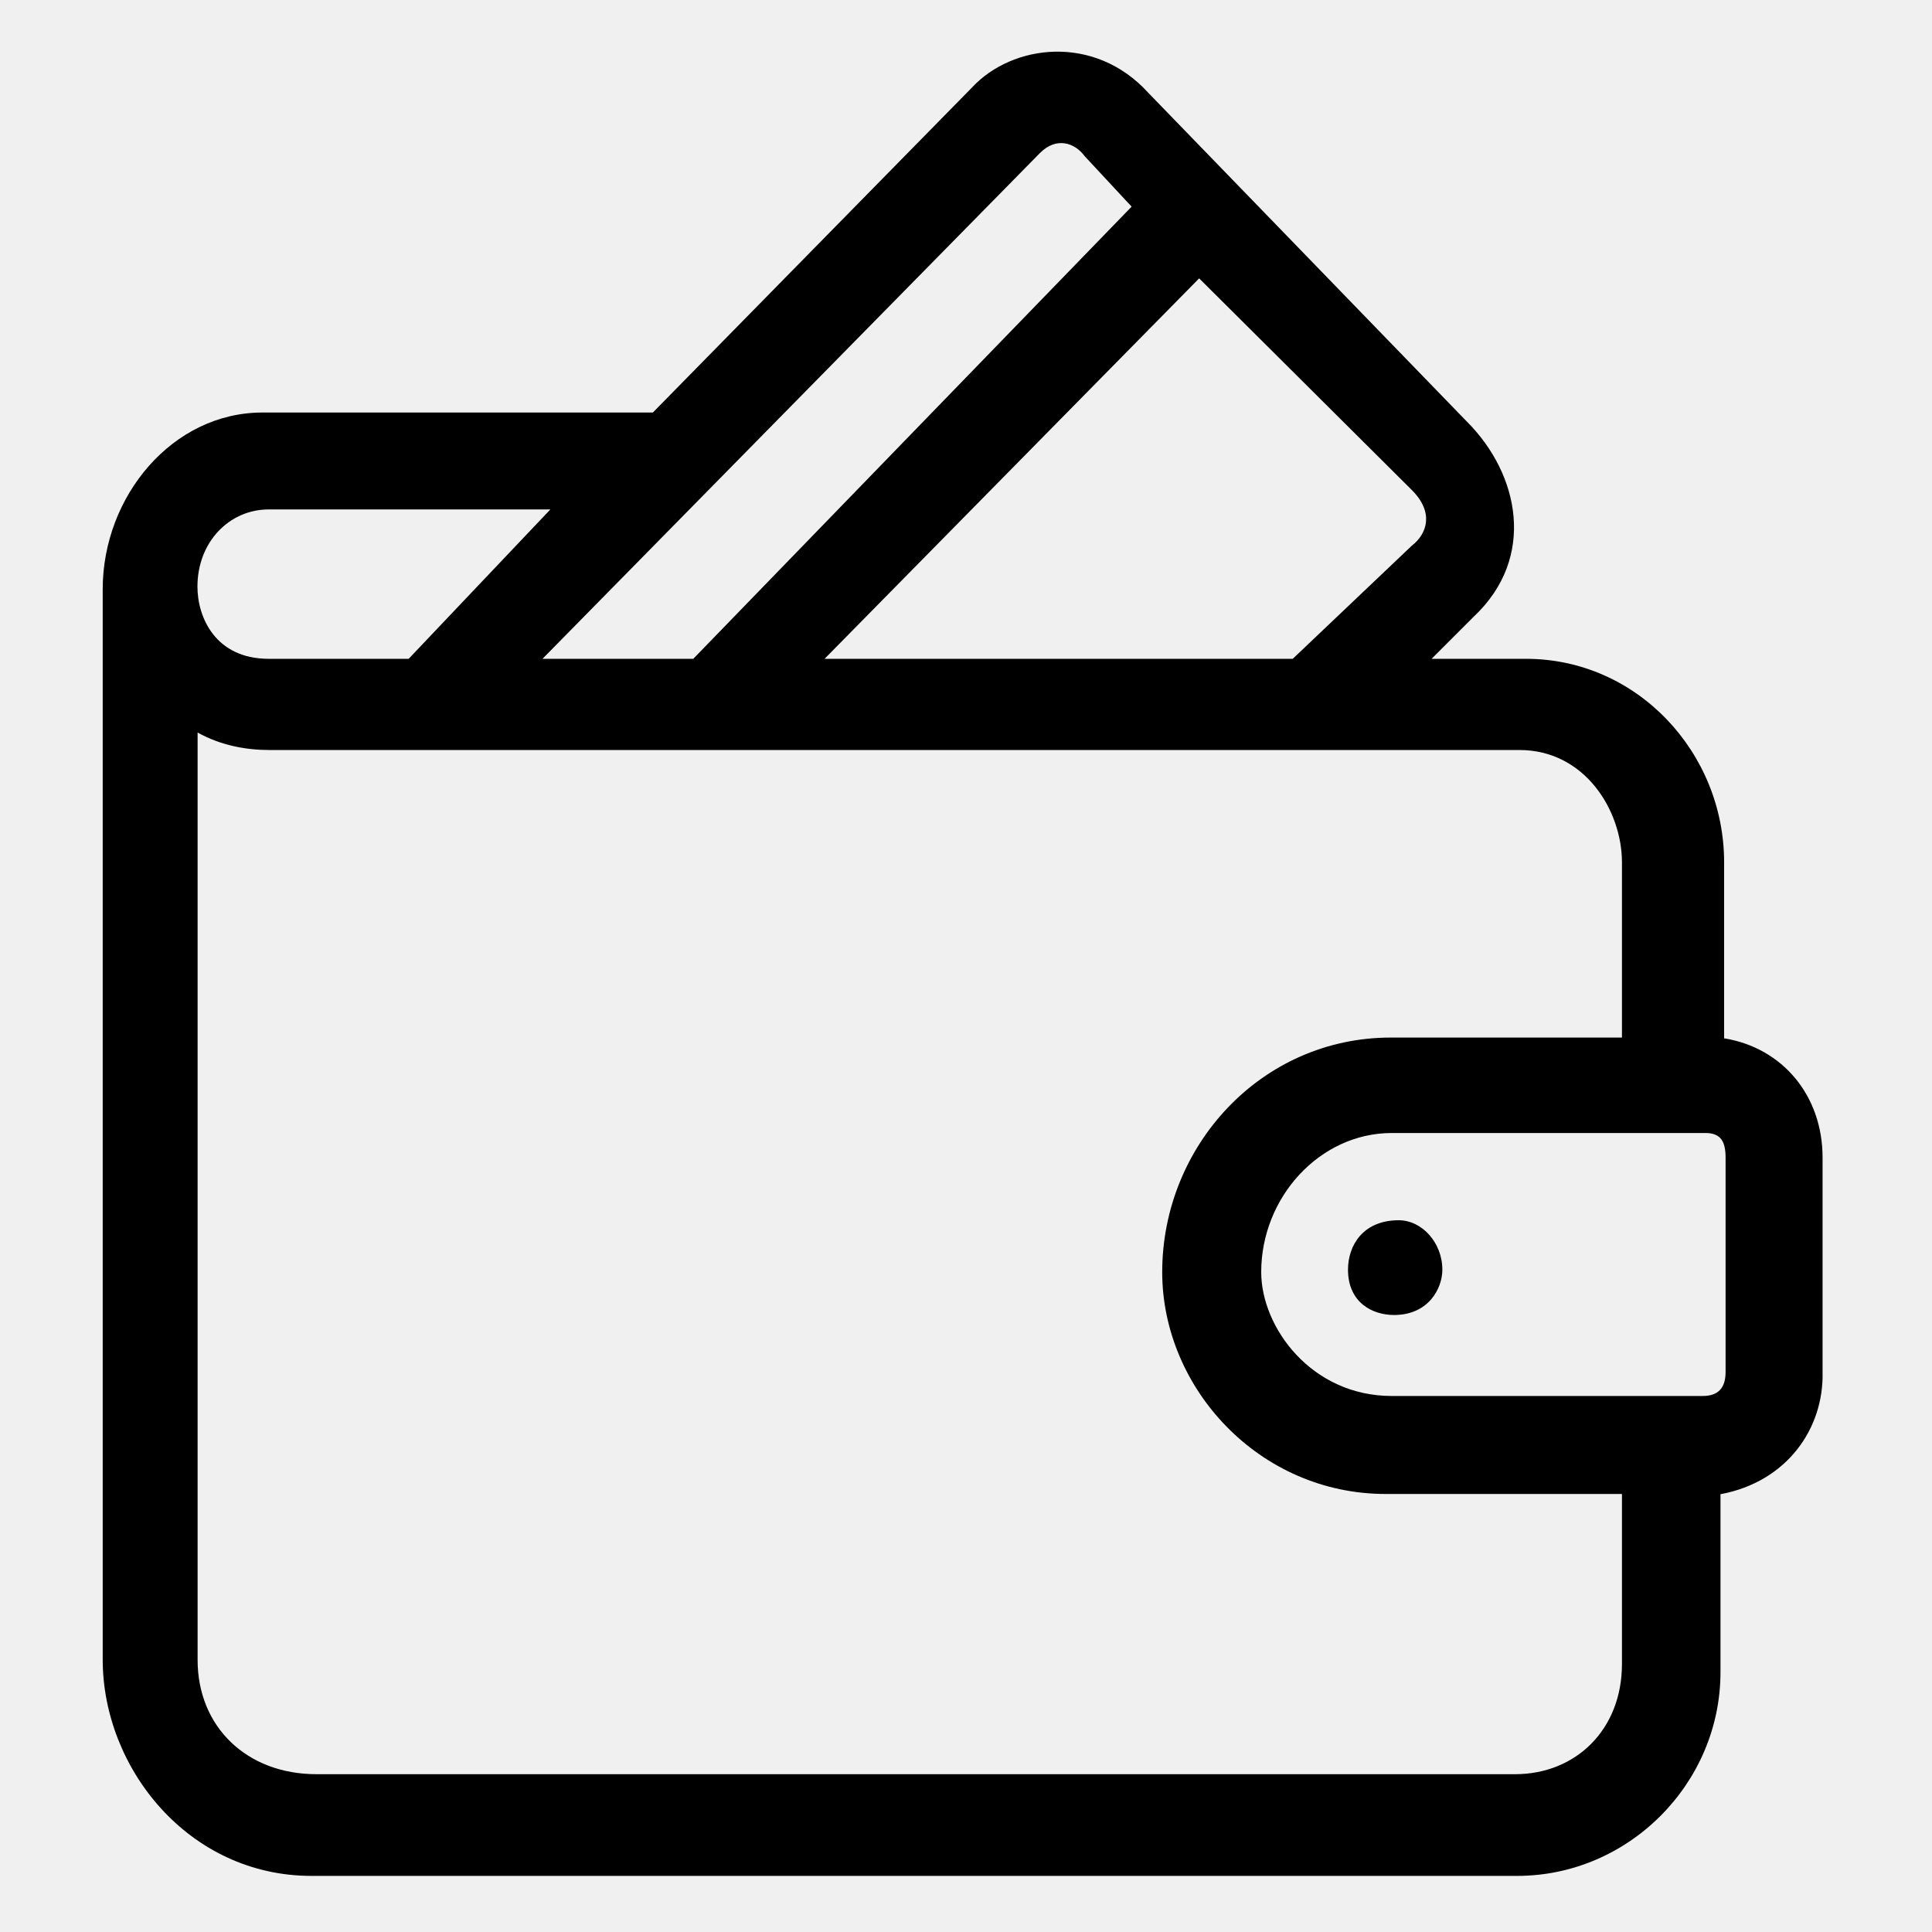
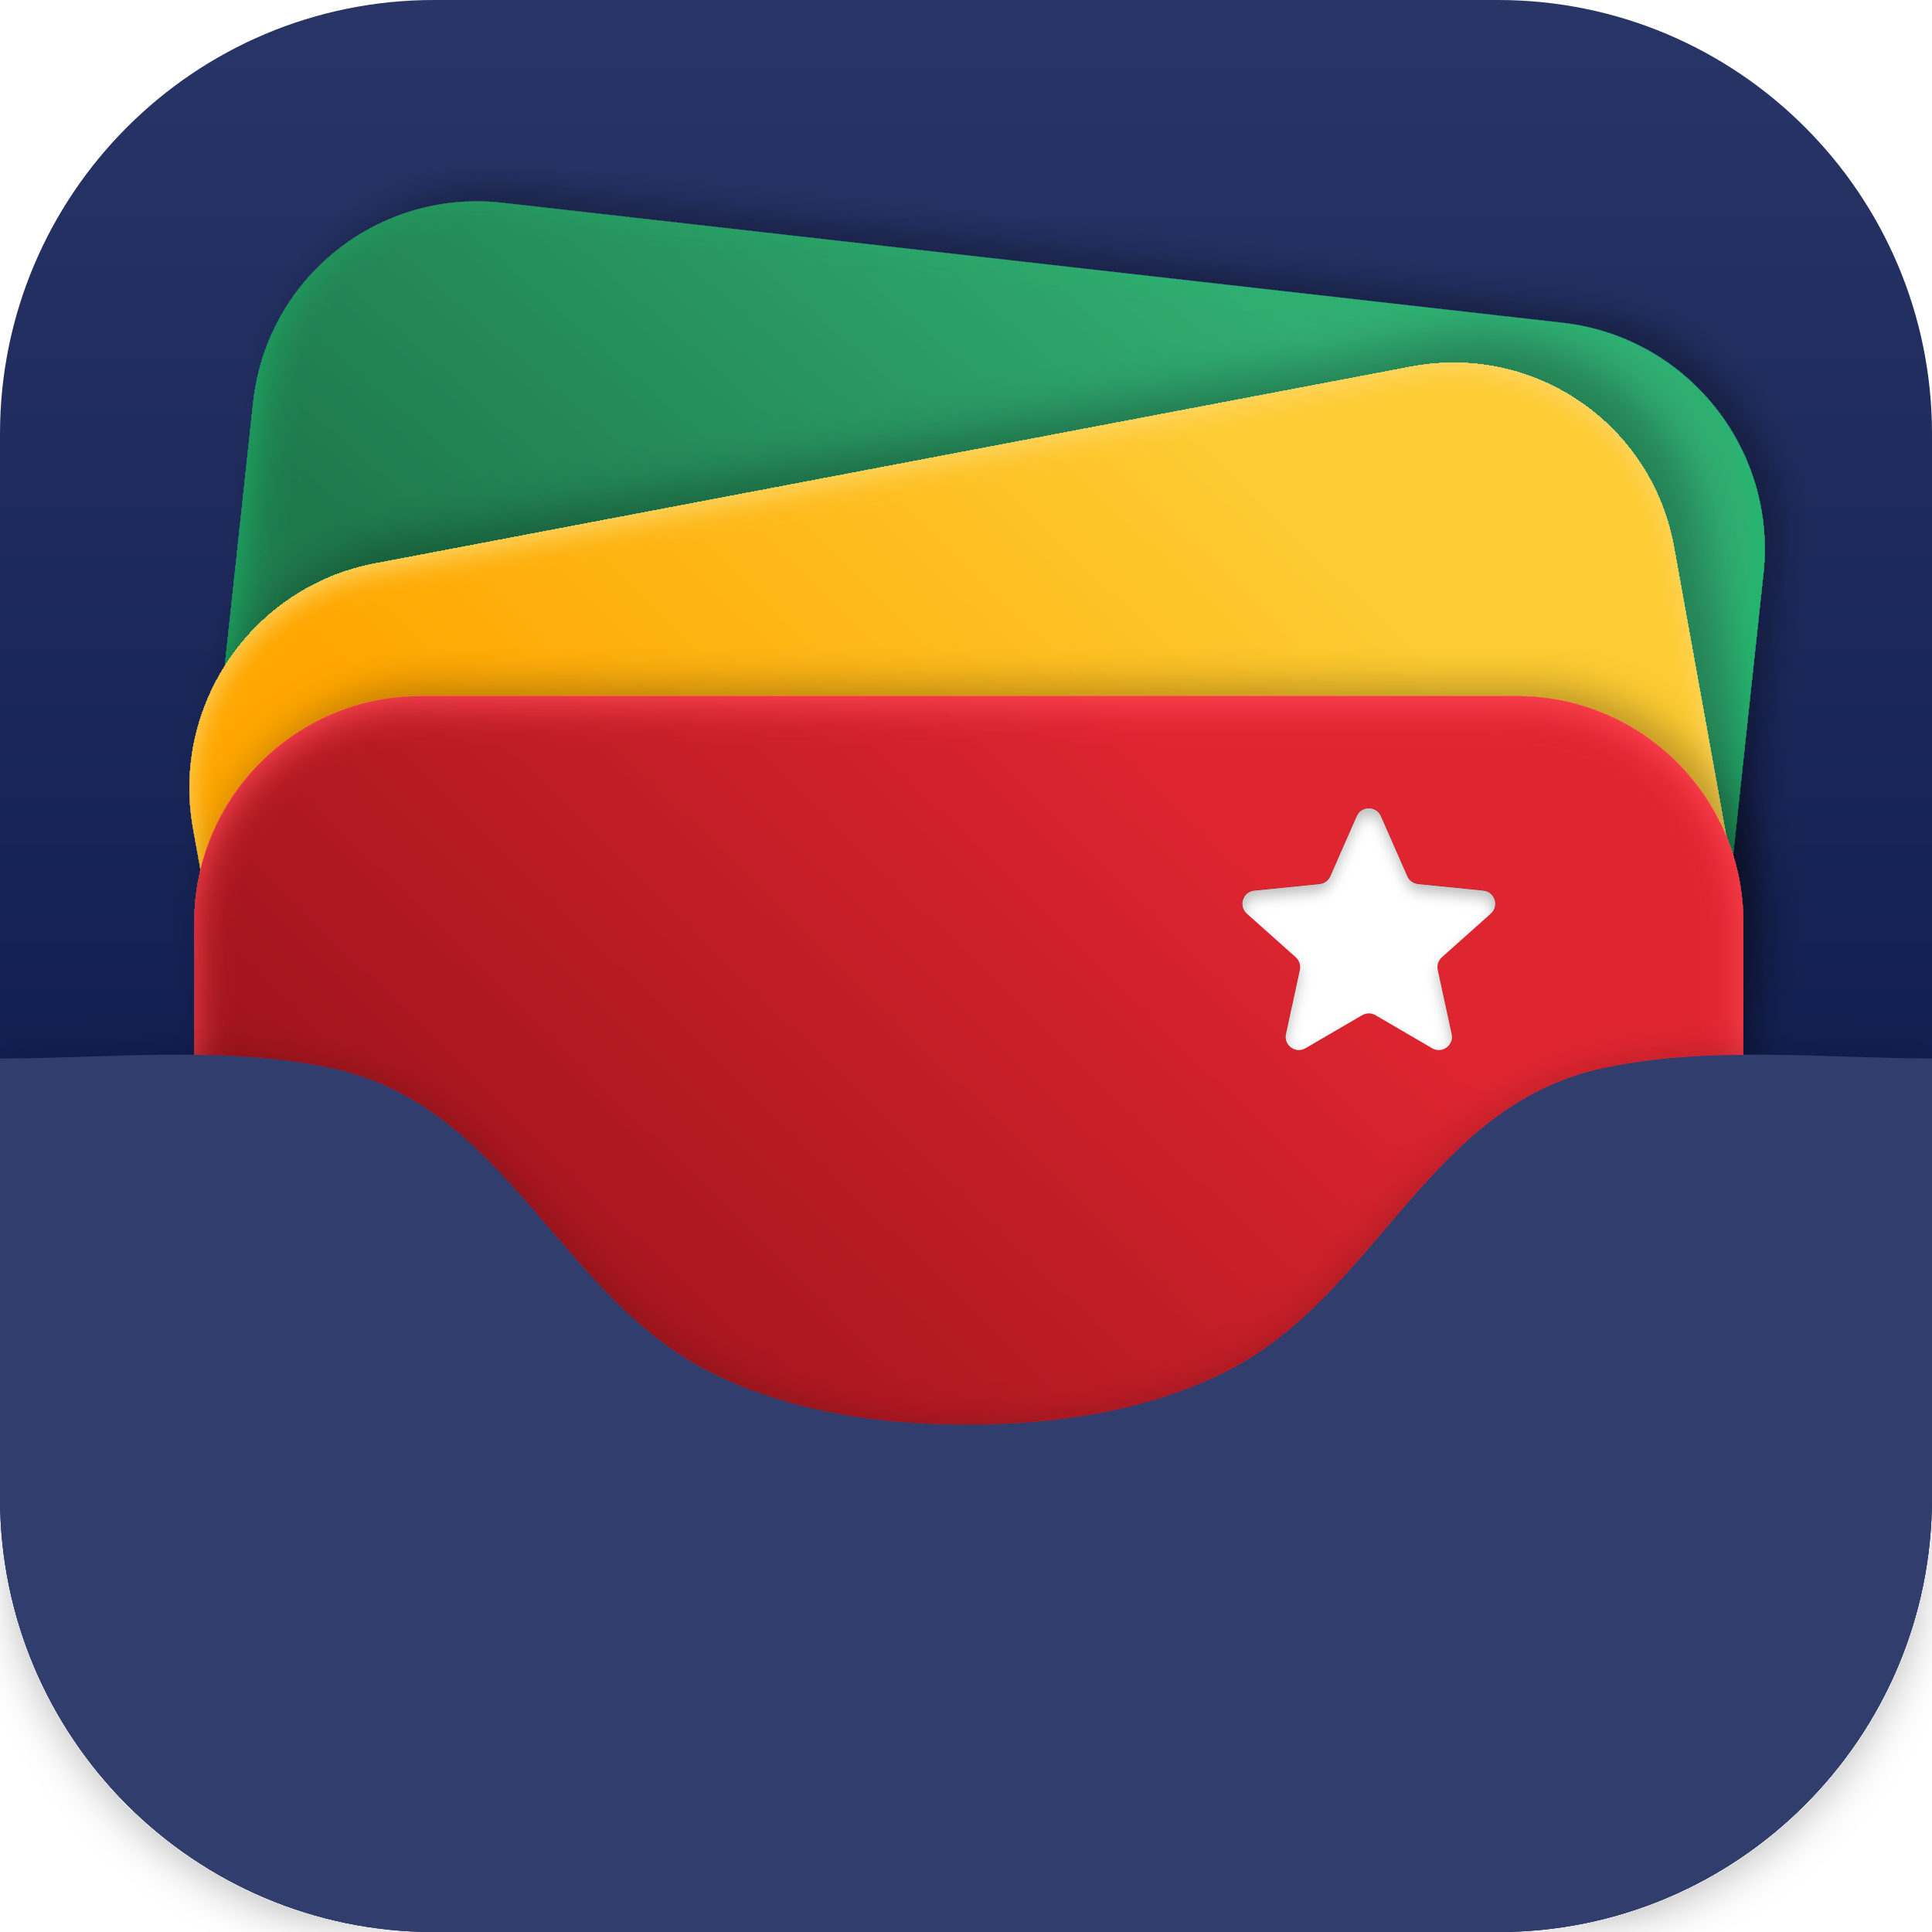
- <svg xmlns="http://www.w3.org/2000/svg" width="250" height="250" viewBox="0 0 250 250">
-   <path d="m223.1 134.4v-22.82c0-14.18-11.23-26.33-25.65-26.33h-12.2l5.5-5.5c8.05-7.61 5.87-18.39-0.93-25.19l-41.25-42.57c-6.94-7.62-17.57-6.3-22.8-0.66l-41.29 42.05h-50.52c-11.64 0-20.67 10.83-20.67 22.87v138.5c0 14.03 11.09 27.99 27.02 27.99h156c14.42 0 26.32-11.94 26.32-26.36v-23.03c8.6-1.6 13.4-8.5 13.21-15.85v-27.72c0-7.96-5.13-14.17-12.71-15.42zm-40.4-70.98c2.91 2.91 1.95 5.67 0 7.18l-15.42 14.65h-60.58l48.47-49.23 27.53 27.4zm-48.12-43.63c2.13-2.13 4.51-1.31 5.77 0.41l6.08 6.54-56.72 58.51h-19.51l64.38-65.46zm-99.8 46.13h36.44l-18.34 19.33h-18.1c-6.9 0-9.23-5.36-9.23-9.34 0-5.78 4.12-9.99 9.23-9.99zm175.1 149.4c0 8.53-6.01 14.26-13.83 14.26h-155.1c-9.03 0-15.38-6.14-15.38-14.79v-120c3.05 1.7 6.35 2.26 9.23 2.26h161.8c8.53 0 13.28 7.89 13.28 14.53v22.68h-29.92c-16.76 0-29.57 14.03-29.57 30.35 0 15 12.53 28.71 28.92 28.71h30.57v22zm13.41-37.78c0 2.07-0.96 3.1-2.96 3.1h-40.23c-10.42 0-16.9-8.89-16.9-16.03 0-9.68 7.58-18 16.9-18h40.58c2.06 0 2.61 1.19 2.61 3.21v27.72z" fill="#000" />
-   <path d="m181 157.9c-4.61 0-6.57 3.24-6.57 6.4 0 4.22 3.13 5.86 5.95 5.86 4.48 0 6.26-3.45 6.26-5.86 0-3.51-2.65-6.4-5.64-6.4z" fill="#000" />
+ <svg xmlns="http://www.w3.org/2000/svg" width="1024" height="1024" viewBox="0 0 1024 1024" fill="none">
+   <g clip-path="url(#clip0_14_478)">
+     <rect width="1024" height="1024" fill="white" />
+     <rect width="1024" height="1024" rx="230" fill="url(#paint0_linear_14_478)" />
+     <g filter="url(#filter0_di_14_478)">
+       <path d="M134.207 213.309C141.307 147.417 200.448 100.041 266.302 107.493L828.264 171.084C894.118 178.536 941.748 237.993 934.648 303.886L900.298 622.679C893.198 688.572 834.057 735.947 768.204 728.495L253.936 670.302C161.741 659.869 95.06 576.628 105 484.378L134.207 213.309Z" fill="url(#paint1_linear_14_478)" />
+     </g>
+     <g filter="url(#filter1_di_14_478)">
+       <path d="M102.353 439.158C90.556 373.942 133.775 311.048 198.885 298.679L747.991 194.369C813.101 182.001 875.446 224.842 887.242 290.058L920.056 471.464C935.686 557.875 878.421 641.21 792.15 657.599L281.359 754.63C216.249 766.999 153.904 724.157 142.108 658.942L102.353 439.158Z" fill="url(#paint2_linear_14_478)" />
+     </g>
+     <g filter="url(#filter2_di_14_478)">
+       <rect x="103" y="369" width="821" height="561" rx="120" fill="url(#paint3_linear_14_478)" />
+     </g>
+     <g filter="url(#filter3_i_14_478)">
+       <path d="M719.092 432.575C721.544 426.998 729.456 426.998 731.908 432.575L745.905 464.412C746.921 466.722 749.103 468.307 751.614 468.559L786.218 472.034C792.28 472.642 794.725 480.167 790.179 484.222L764.225 507.373C762.342 509.053 761.509 511.617 762.045 514.084L769.434 548.068C770.728 554.021 764.327 558.672 759.066 555.601L729.028 538.072C726.848 536.8 724.152 536.8 721.972 538.072L691.934 555.601C686.673 558.672 680.272 554.021 681.566 548.068L688.955 514.084C689.491 511.617 688.658 509.053 686.775 507.373L660.821 484.222C656.275 480.167 658.72 472.642 664.782 472.034L699.386 468.559C701.897 468.307 704.079 466.722 705.095 464.412L719.092 432.575Z" fill="white" />
+     </g>
+     <g filter="url(#filter4_d_14_478)">
+       <path d="M848.985 566.274C905.513 553.989 966.484 560.961 1024 561.042V794.094C1024 921.119 921.025 1024.09 794 1024.09H230C102.975 1024.09 0 921.119 0 794.094V561.044C57.926 561.044 119.384 553.919 176.357 566.276C268.863 586.342 296.148 686.801 376.285 727.143C421.638 749.973 473.481 756.075 523.434 754.912C567.356 753.889 611.623 746.431 651.153 726.273C730.143 685.552 757.127 586.238 848.985 566.274Z" fill="#313D6C" />
+     </g>
+   </g>
+   <defs>
+     <filter id="filter0_di_14_478" x="99.018" y="83.722" width="861.331" height="652.545" filterUnits="userSpaceOnUse" color-interpolation-filters="sRGB">
+       <feFlood flood-opacity="0" result="BackgroundImageFix" />
+       <feColorMatrix in="SourceAlpha" type="matrix" values="0 0 0 0 0 0 0 0 0 0 0 0 0 0 0 0 0 0 127 0" result="hardAlpha" />
+       <feOffset dx="10" dy="-8" />
+       <feGaussianBlur stdDeviation="7.5" />
+       <feComposite in2="hardAlpha" operator="out" />
+       <feColorMatrix type="matrix" values="0 0 0 0 0 0 0 0 0 0 0 0 0 0 0 0 0 0 0.25 0" />
+       <feBlend mode="normal" in2="BackgroundImageFix" result="effect1_dropShadow_14_478" />
+       <feBlend mode="normal" in="SourceGraphic" in2="effect1_dropShadow_14_478" result="shape" />
+       <feColorMatrix in="SourceAlpha" type="matrix" values="0 0 0 0 0 0 0 0 0 0 0 0 0 0 0 0 0 0 127 0" result="hardAlpha" />
+       <feOffset dy="-13" />
+       <feGaussianBlur stdDeviation="13.25" />
+       <feComposite in2="hardAlpha" operator="arithmetic" k2="-1" k3="1" />
+       <feColorMatrix type="matrix" values="0 0 0 0 0.105 0 0 0 0 0.738 0 0 0 0 0.428 0 0 0 1 0" />
+       <feBlend mode="normal" in2="shape" result="effect2_innerShadow_14_478" />
+     </filter>
+     <filter id="filter1_di_14_478" x="92.213" y="157.042" width="866.613" height="608.915" filterUnits="userSpaceOnUse" color-interpolation-filters="sRGB">
+       <feFlood flood-opacity="0" result="BackgroundImageFix" />
+       <feColorMatrix in="SourceAlpha" type="matrix" values="0 0 0 0 0 0 0 0 0 0 0 0 0 0 0 0 0 0 127 0" result="hardAlpha" />
+       <feOffset dx="14" dy="-13" />
+       <feGaussianBlur stdDeviation="11.1" />
+       <feComposite in2="hardAlpha" operator="out" />
+       <feColorMatrix type="matrix" values="0 0 0 0 0 0 0 0 0 0 0 0 0 0 0 0 0 0 0.25 0" />
+       <feBlend mode="normal" in2="BackgroundImageFix" result="effect1_dropShadow_14_478" />
+       <feBlend mode="normal" in="SourceGraphic" in2="effect1_dropShadow_14_478" result="shape" />
+       <feColorMatrix in="SourceAlpha" type="matrix" values="0 0 0 0 0 0 0 0 0 0 0 0 0 0 0 0 0 0 127 0" result="hardAlpha" />
+       <feOffset dy="4" />
+       <feGaussianBlur stdDeviation="6.95" />
+       <feComposite in2="hardAlpha" operator="arithmetic" k2="-1" k3="1" />
+       <feColorMatrix type="matrix" values="0 0 0 0 1 0 0 0 0 0.842 0 0 0 0 0.404 0 0 0 1 0" />
+       <feBlend mode="normal" in2="shape" result="effect2_innerShadow_14_478" />
+     </filter>
+     <filter id="filter2_di_14_478" x="89.7" y="343.7" width="859.6" height="599.6" filterUnits="userSpaceOnUse" color-interpolation-filters="sRGB">
+       <feFlood flood-opacity="0" result="BackgroundImageFix" />
+       <feColorMatrix in="SourceAlpha" type="matrix" values="0 0 0 0 0 0 0 0 0 0 0 0 0 0 0 0 0 0 127 0" result="hardAlpha" />
+       <feOffset dx="6" dy="-6" />
+       <feGaussianBlur stdDeviation="9.65" />
+       <feComposite in2="hardAlpha" operator="out" />
+       <feColorMatrix type="matrix" values="0 0 0 0 0 0 0 0 0 0 0 0 0 0 0 0 0 0 0.25 0" />
+       <feBlend mode="normal" in2="BackgroundImageFix" result="effect1_dropShadow_14_478" />
+       <feBlend mode="normal" in="SourceGraphic" in2="effect1_dropShadow_14_478" result="shape" />
+       <feColorMatrix in="SourceAlpha" type="matrix" values="0 0 0 0 0 0 0 0 0 0 0 0 0 0 0 0 0 0 127 0" result="hardAlpha" />
+       <feOffset dy="4" />
+       <feGaussianBlur stdDeviation="9.8" />
+       <feComposite in2="hardAlpha" operator="arithmetic" k2="-1" k3="1" />
+       <feColorMatrix type="matrix" values="0 0 0 0 1 0 0 0 0 0.285 0 0 0 0 0.327 0 0 0 1 0" />
+       <feBlend mode="normal" in2="shape" result="effect2_innerShadow_14_478" />
+     </filter>
+     <filter id="filter3_i_14_478" x="658.472" y="428.392" width="134.057" height="132.183" filterUnits="userSpaceOnUse" color-interpolation-filters="sRGB">
+       <feFlood flood-opacity="0" result="BackgroundImageFix" />
+       <feBlend mode="normal" in="SourceGraphic" in2="BackgroundImageFix" result="shape" />
+       <feColorMatrix in="SourceAlpha" type="matrix" values="0 0 0 0 0 0 0 0 0 0 0 0 0 0 0 0 0 0 127 0" result="hardAlpha" />
+       <feOffset dy="4" />
+       <feGaussianBlur stdDeviation="3.55" />
+       <feComposite in2="hardAlpha" operator="arithmetic" k2="-1" k3="1" />
+       <feColorMatrix type="matrix" values="0 0 0 0 0 0 0 0 0 0 0 0 0 0 0 0 0 0 0.25 0" />
+       <feBlend mode="normal" in2="shape" result="effect1_innerShadow_14_478" />
+     </filter>
+     <filter id="filter4_d_14_478" x="-22.6" y="540.399" width="1069.2" height="510.295" filterUnits="userSpaceOnUse" color-interpolation-filters="sRGB">
+       <feFlood flood-opacity="0" result="BackgroundImageFix" />
+       <feColorMatrix in="SourceAlpha" type="matrix" values="0 0 0 0 0 0 0 0 0 0 0 0 0 0 0 0 0 0 127 0" result="hardAlpha" />
+       <feOffset dy="4" />
+       <feGaussianBlur stdDeviation="11.3" />
+       <feComposite in2="hardAlpha" operator="out" />
+       <feColorMatrix type="matrix" values="0 0 0 0 0 0 0 0 0 0 0 0 0 0 0 0 0 0 0.25 0" />
+       <feBlend mode="normal" in2="BackgroundImageFix" result="effect1_dropShadow_14_478" />
+       <feBlend mode="normal" in="SourceGraphic" in2="effect1_dropShadow_14_478" result="shape" />
+     </filter>
+     <linearGradient id="paint0_linear_14_478" x1="512" y1="0" x2="512" y2="1024" gradientUnits="userSpaceOnUse">
+       <stop stop-color="#283566" />
+       <stop offset="1" stop-color="#000D3F" />
+     </linearGradient>
+     <linearGradient id="paint1_linear_14_478" x1="713.433" y1="195.484" x2="439.529" y2="508.135" gradientUnits="userSpaceOnUse">
+       <stop stop-color="#31AD72" />
+       <stop offset="1" stop-color="#1E794B" />
+     </linearGradient>
+     <linearGradient id="paint2_linear_14_478" x1="737.678" y1="328.964" x2="456.561" y2="619.97" gradientUnits="userSpaceOnUse">
+       <stop stop-color="#FDCB32" />
+       <stop offset="1" stop-color="#FFA600" />
+     </linearGradient>
+     <linearGradient id="paint3_linear_14_478" x1="736.175" y1="511.446" x2="394.582" y2="860.925" gradientUnits="userSpaceOnUse">
+       <stop stop-color="#DF2530" />
+       <stop offset="1" stop-color="#9D131B" />
+     </linearGradient>
+     <clipPath id="clip0_14_478">
+       <rect width="1024" height="1024" fill="white" />
+     </clipPath>
+   </defs>
</svg>
